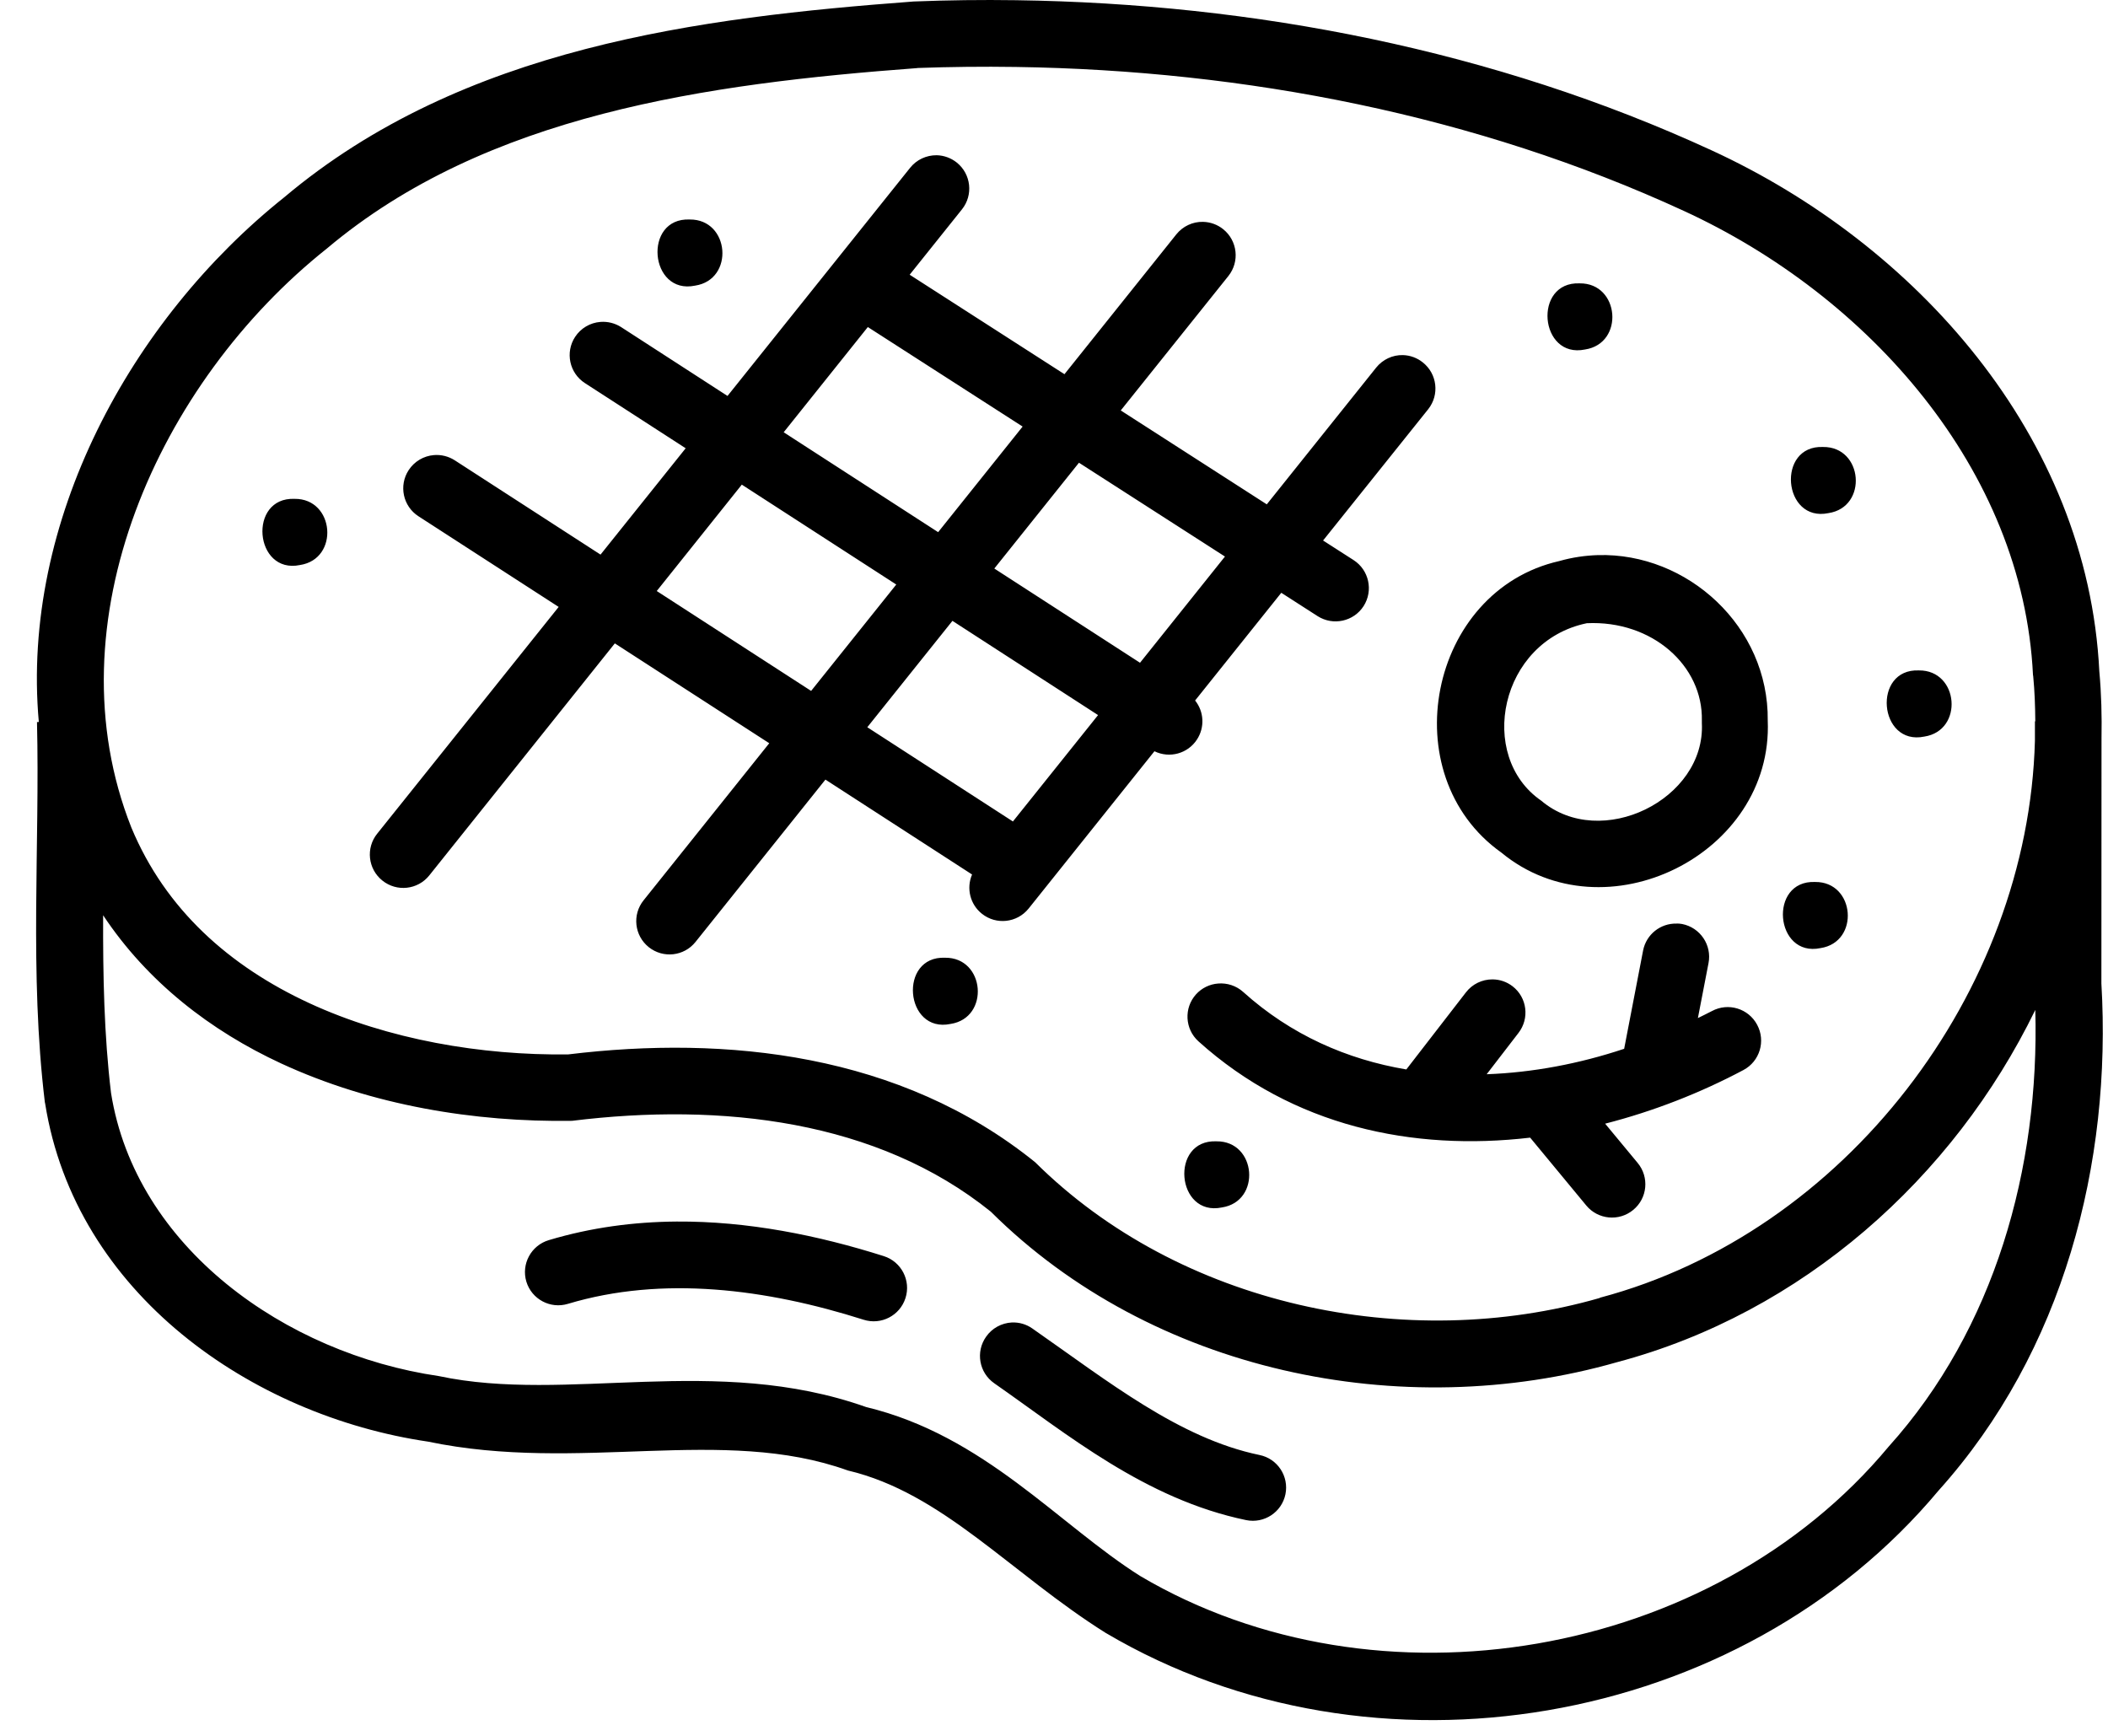
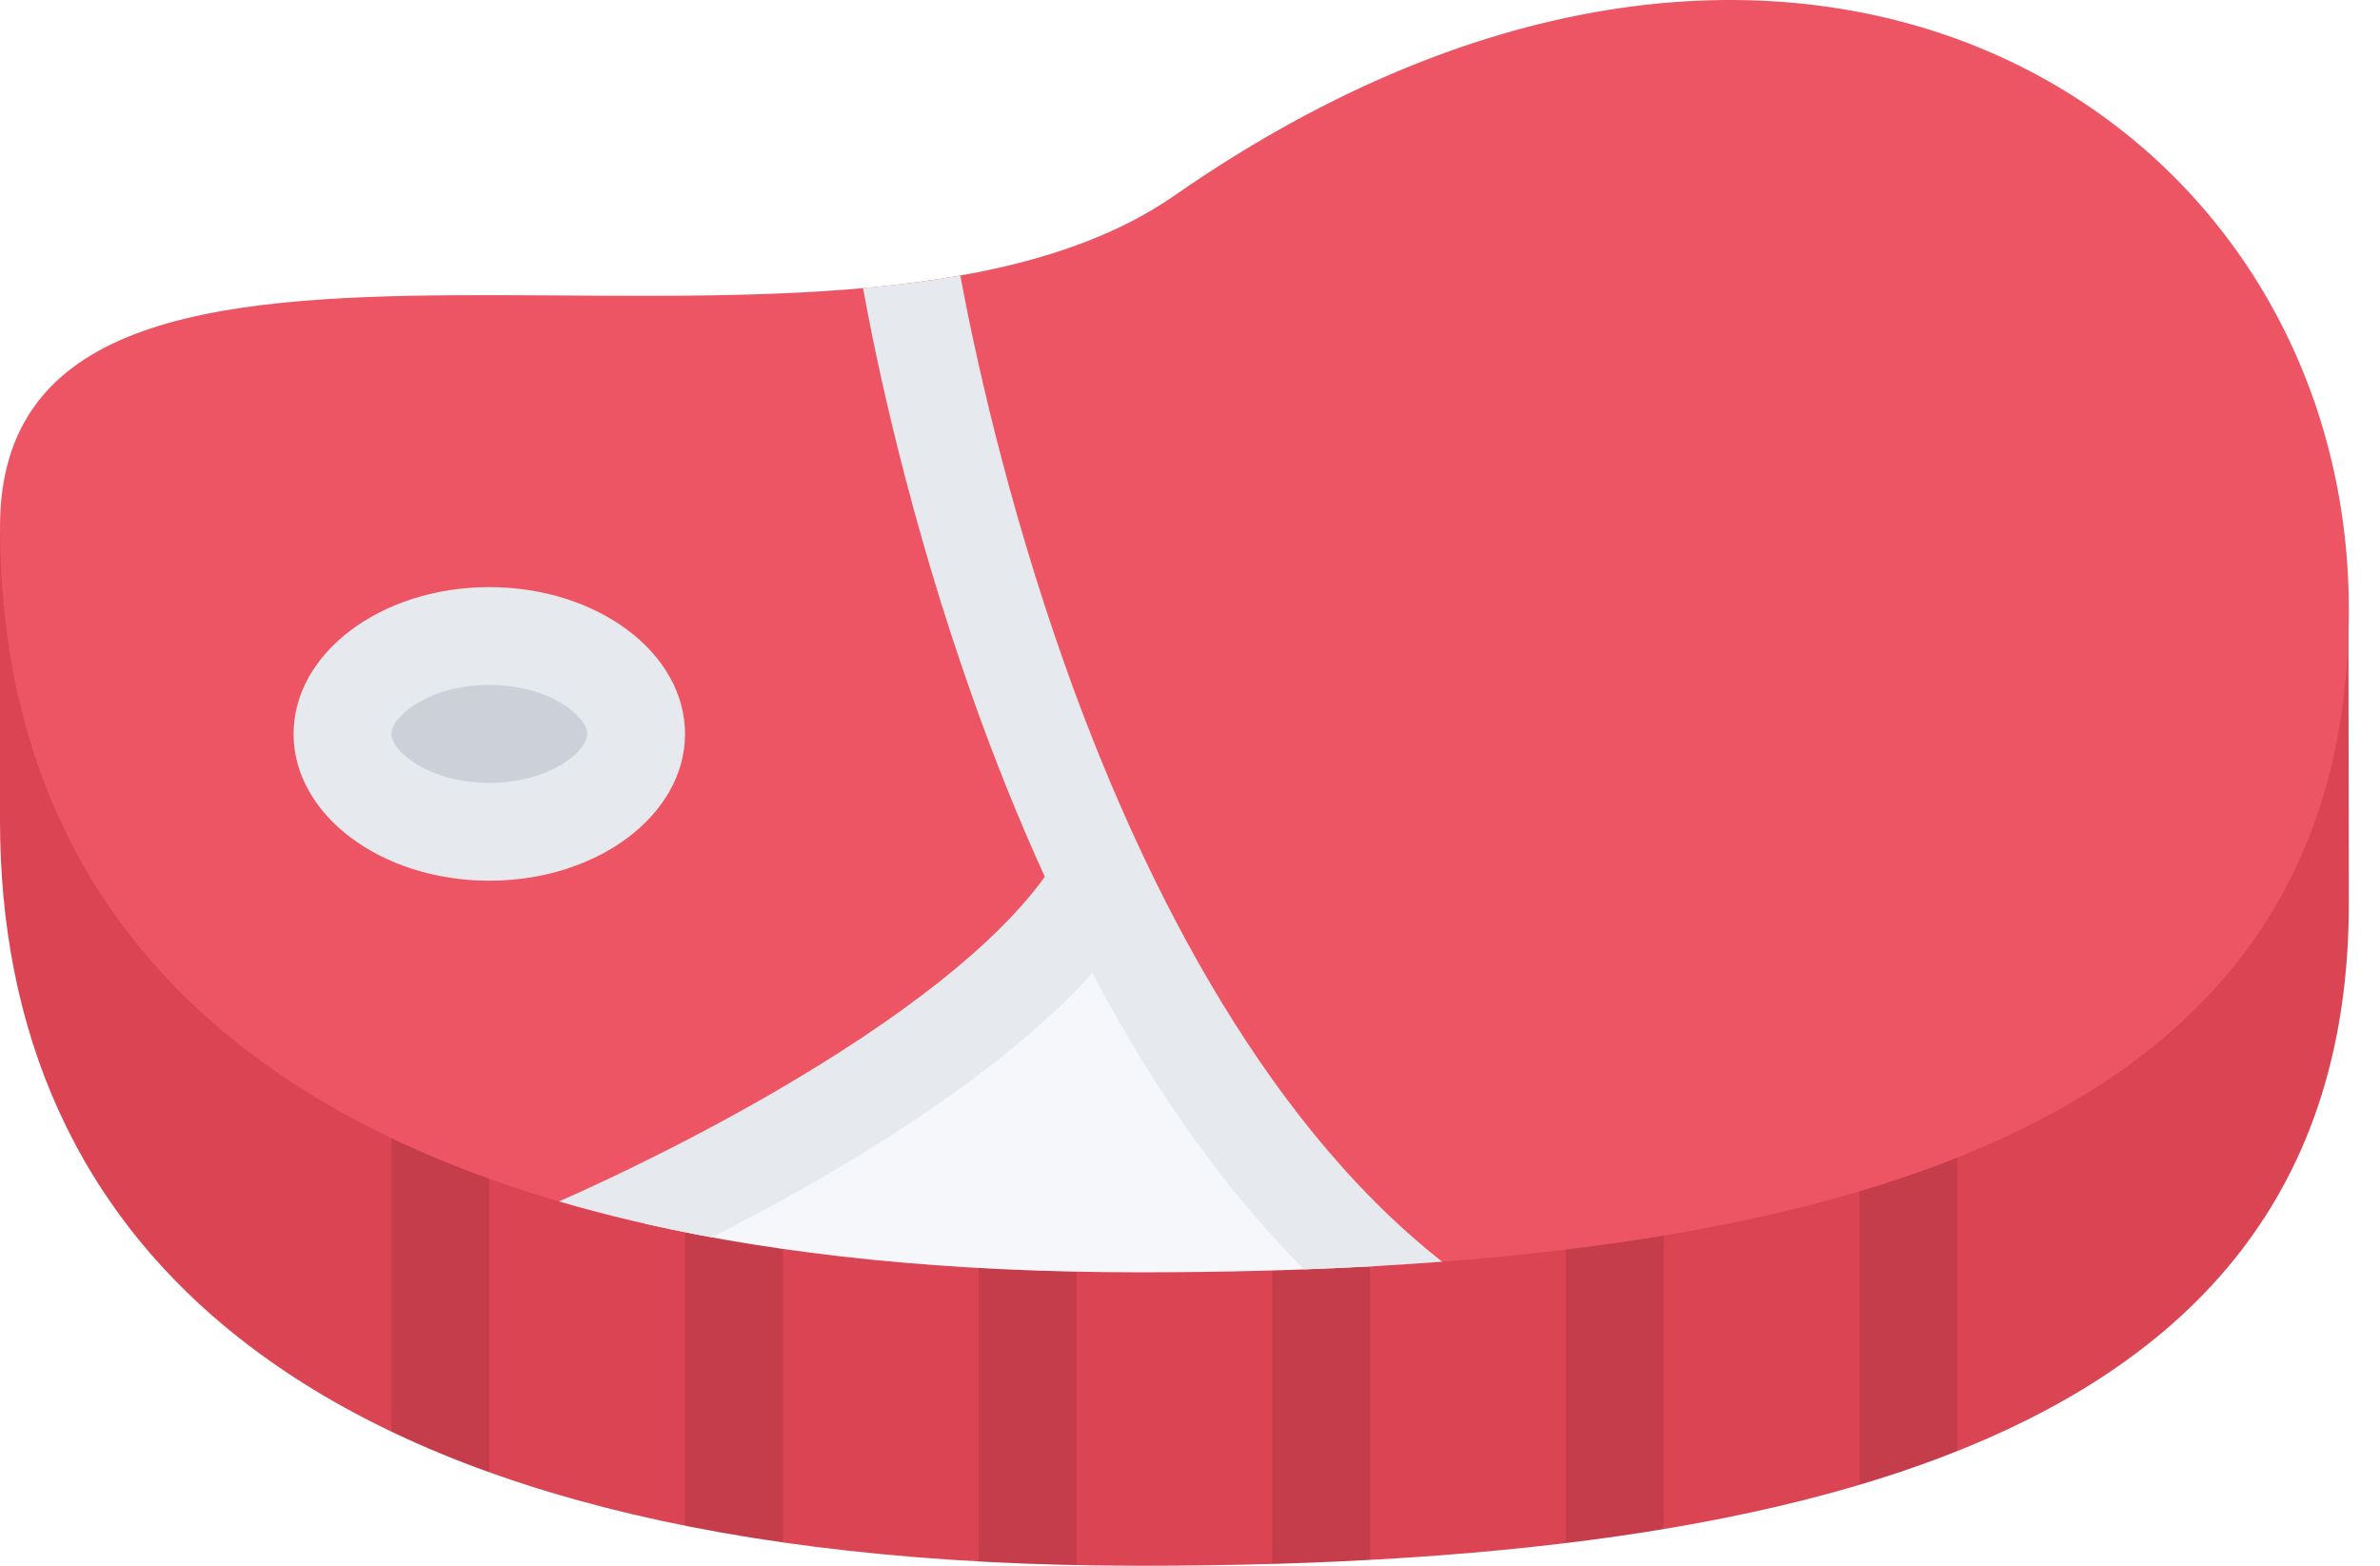
- <svg xmlns="http://www.w3.org/2000/svg" width="51" height="42" viewBox="0 0 51 42" fill="none">
-   <path d="M6.881 4.77C3.158 7.74 0.504 12.617 0.939 17.469L0.895 17.471C0.967 20.452 0.707 23.541 1.085 26.669C1.087 26.679 1.089 26.691 1.092 26.7C1.823 31.301 6.092 34.253 10.355 34.881C14.023 35.647 17.479 34.487 20.512 35.579C22.807 36.121 24.461 38.074 26.761 39.516V39.515C33.226 43.331 42.087 41.826 46.903 36.062C49.928 32.696 51.095 28.139 50.84 23.794C50.843 21.83 50.843 19.848 50.843 17.865C50.853 17.327 50.84 16.786 50.79 16.245C50.508 10.528 46.321 5.895 41.406 3.636C36.143 1.211 30.343 0.087 24.584 0.005C23.761 -0.007 22.939 0.003 22.105 0.036C16.924 0.424 11.196 1.137 6.881 4.77L6.881 4.77ZM22.197 1.645C22.988 1.617 23.783 1.608 24.577 1.62C30.136 1.702 35.712 2.787 40.734 5.101C45.206 7.156 48.943 11.36 49.185 16.329C49.186 16.341 49.189 16.354 49.191 16.366C49.226 16.728 49.238 17.09 49.241 17.453H49.232V17.925C49.068 24.013 44.636 29.824 38.712 31.398C38.708 31.401 38.705 31.401 38.701 31.406C34.019 32.751 28.536 31.588 25.043 28.12C21.785 25.489 17.579 25.046 13.747 25.512C11.651 25.539 9.39 25.155 7.479 24.27C5.56 23.381 4.006 22.012 3.178 20.023C1.214 15.068 3.827 9.257 7.91 6.012C11.765 2.765 17.097 2.027 22.197 1.647L22.197 1.645ZM22.661 3.756C22.411 3.754 22.174 3.865 22.019 4.06L17.601 9.58L15.025 7.913C14.877 7.819 14.701 7.775 14.526 7.789C14.277 7.808 14.051 7.942 13.914 8.151C13.669 8.525 13.775 9.027 14.152 9.27L16.589 10.846L14.529 13.419L11 11.136C10.851 11.041 10.675 10.997 10.499 11.011C10.25 11.031 10.024 11.165 9.887 11.375C9.643 11.749 9.749 12.25 10.125 12.492L13.516 14.685L9.126 20.171C8.846 20.518 8.902 21.026 9.25 21.305C9.598 21.586 10.108 21.53 10.386 21.181L14.875 15.567L18.611 17.983L15.572 21.782C15.291 22.13 15.347 22.639 15.697 22.918C16.044 23.194 16.549 23.138 16.826 22.792L19.97 18.863L23.518 21.159C23.374 21.493 23.471 21.883 23.756 22.109C24.103 22.386 24.608 22.329 24.886 21.983C25.901 20.715 26.915 19.446 27.93 18.177C28.296 18.356 28.738 18.234 28.959 17.893C29.15 17.601 29.131 17.22 28.914 16.949C29.609 16.08 30.304 15.211 30.999 14.343L31.878 14.908C32.253 15.147 32.751 15.038 32.991 14.664C33.23 14.289 33.121 13.791 32.747 13.551L32.01 13.078C32.858 12.018 33.707 10.959 34.555 9.899C34.83 9.551 34.771 9.046 34.424 8.77C34.287 8.659 34.118 8.597 33.943 8.592C33.691 8.585 33.451 8.699 33.294 8.895C32.412 9.998 31.53 11.1 30.648 12.203L27.115 9.931L29.72 6.677C29.996 6.33 29.94 5.825 29.595 5.547C29.457 5.435 29.285 5.372 29.107 5.368C28.856 5.361 28.616 5.475 28.459 5.671L25.753 9.054L22.008 6.647L23.273 5.066C23.551 4.719 23.495 4.213 23.149 3.934C23.01 3.823 22.839 3.76 22.661 3.756L22.661 3.756ZM16.686 5.311C15.551 5.263 15.71 7.142 16.817 6.911C17.775 6.765 17.657 5.301 16.686 5.311ZM38.218 6.856C37.083 6.809 37.242 8.687 38.348 8.456C39.306 8.31 39.188 6.846 38.218 6.856ZM20.996 7.913L24.741 10.321L22.697 12.876L18.96 10.459L20.996 7.913ZM44.107 10.815C42.972 10.767 43.131 12.646 44.238 12.415C45.196 12.269 45.077 10.805 44.107 10.815ZM26.104 11.196L29.636 13.466C28.951 14.322 28.266 15.179 27.581 16.036L24.056 13.756L26.104 11.196ZM17.947 11.726L21.684 14.143L19.624 16.717L15.889 14.3L17.947 11.726ZM7.128 12.07C5.992 12.023 6.152 13.901 7.258 13.671C8.216 13.525 8.098 12.061 7.128 12.07ZM38.66 13.431C38.351 13.441 38.037 13.486 37.725 13.575C34.563 14.291 33.682 18.75 36.322 20.628C38.822 22.691 42.903 20.679 42.768 17.434C42.794 15.159 40.825 13.37 38.66 13.431ZM23.043 15.022L26.566 17.302C25.88 18.16 25.193 19.018 24.506 19.876L20.983 17.596L23.043 15.022ZM41.174 17.434C41.173 17.456 41.173 17.474 41.174 17.494C41.268 19.343 38.731 20.594 37.288 19.373C35.727 18.298 36.278 15.518 38.391 15.079C39.972 15.004 41.205 16.109 41.174 17.434V17.434ZM46.425 16.221C45.29 16.174 45.449 18.052 46.556 17.822C47.514 17.676 47.395 16.212 46.425 16.221ZM43.914 21.34C42.778 21.293 42.938 23.171 44.044 22.94C45.002 22.794 44.884 21.33 43.914 21.34ZM23.97 29.316C27.865 33.191 33.898 34.455 39.129 32.957C43.597 31.769 47.257 28.511 49.241 24.436C49.347 28.269 48.255 32.155 45.693 35.002C41.414 40.145 33.331 41.523 27.59 38.135C25.616 36.892 23.817 34.733 20.954 34.044C17.307 32.753 13.73 33.958 10.616 33.295C6.899 32.751 3.279 30.177 2.686 26.444C2.517 25.037 2.49 23.601 2.495 22.145C3.567 23.761 5.096 24.94 6.8 25.73C8.995 26.746 11.483 27.155 13.839 27.119C17.469 26.672 21.227 27.107 23.97 29.316V29.316ZM40.567 22.347C40.173 22.335 39.83 22.609 39.753 22.995L39.294 25.377H39.292C38.206 25.739 37.081 25.951 35.968 25.992C36.224 25.659 36.48 25.326 36.737 24.993C37.009 24.642 36.947 24.136 36.595 23.864C36.455 23.756 36.284 23.697 36.108 23.697C35.856 23.696 35.619 23.812 35.466 24.011C34.985 24.634 34.505 25.255 34.024 25.876C32.588 25.634 31.229 25.039 30.076 24C29.911 23.852 29.692 23.779 29.471 23.797C29.266 23.812 29.074 23.906 28.936 24.059C28.639 24.389 28.665 24.897 28.994 25.195C31.284 27.258 34.187 27.858 37.02 27.526L38.378 29.168C38.662 29.511 39.171 29.559 39.514 29.274C39.858 28.991 39.906 28.482 39.621 28.138L38.834 27.188C40.004 26.888 41.138 26.444 42.18 25.89C42.575 25.68 42.723 25.19 42.512 24.796C42.303 24.401 41.812 24.251 41.418 24.463C41.307 24.522 41.191 24.576 41.078 24.633L41.335 23.303C41.42 22.866 41.134 22.443 40.697 22.357C40.654 22.35 40.611 22.345 40.567 22.345L40.567 22.347ZM22.865 23.173C21.73 23.126 21.889 25.005 22.996 24.775C23.954 24.629 23.836 23.163 22.865 23.173ZM29.431 27.615C28.296 27.567 28.455 29.445 29.562 29.215C30.52 29.069 30.402 27.605 29.431 27.615ZM16.367 29.556C15.335 29.564 14.298 29.7 13.277 30.006C12.849 30.134 12.606 30.585 12.735 31.012C12.865 31.437 13.316 31.677 13.741 31.547C16.027 30.861 18.538 31.183 20.895 31.932C21.319 32.066 21.77 31.832 21.906 31.41C22.044 30.985 21.809 30.529 21.383 30.393C19.794 29.889 18.087 29.544 16.367 29.556V29.556ZM24.481 31.998C24.231 32.011 24 32.137 23.857 32.343C23.599 32.708 23.687 33.212 24.053 33.468C25.815 34.696 27.7 36.272 30.149 36.78C30.584 36.869 31.009 36.59 31.099 36.156C31.189 35.719 30.907 35.292 30.47 35.204C28.528 34.801 26.808 33.421 24.974 32.142C24.83 32.041 24.657 31.991 24.481 31.998V31.998Z" fill="black" />
+ <svg xmlns="http://www.w3.org/2000/svg" width="76" height="50" viewBox="0 0 76 50" fill="none">
+   <path d="M74.991 19.758L71.008 16.826C64.693 8.627 51.657 5.777 37.502 15.62C36.832 16.084 36.102 16.485 35.324 16.826L0 16.995C0 16.995 0 26.034 0 26.199C0 39.423 9.376 50 36.416 50C60.31 50 75.005 44.712 75.005 28.843C75.005 27.776 74.991 19.758 74.991 19.758Z" fill="#DA4453" />
+   <path opacity="0.1" d="M62.502 46.335V34.831H59.378V47.416C60.472 47.088 61.514 46.731 62.502 46.335Z" fill="black" />
+   <path opacity="0.1" d="M53.127 48.828V37.825H50.002V49.277C51.076 49.146 52.115 48.997 53.127 48.828Z" fill="black" />
+   <path opacity="0.1" d="M43.751 49.812V38.997H40.627V49.943C41.691 49.911 42.73 49.87 43.751 49.812Z" fill="black" />
+   <path opacity="0.1" d="M34.377 49.979V38.997H31.252V49.863C32.264 49.917 33.306 49.959 34.377 49.979Z" fill="black" />
+   <path opacity="0.1" d="M25.001 49.256V38.289H21.875V48.723C22.878 48.922 23.918 49.1 25.001 49.256Z" fill="black" />
+   <path opacity="0.1" d="M15.626 47.015V34.831H12.5V45.717C13.477 46.184 14.518 46.619 15.626 47.015Z" fill="black" />
+   <path d="M37.502 6.246C26.569 13.846 0 3.603 0 16.826C0 30.049 9.376 40.629 36.416 40.629C60.31 40.629 75.005 35.339 75.005 19.47C75.005 3.603 57.357 -7.556 37.502 6.246Z" fill="#ED5564" />
+   <path d="M15.626 26.561C13.085 26.561 10.938 25.13 10.938 23.436C10.938 21.743 13.085 20.312 15.626 20.312C18.167 20.312 20.314 21.743 20.314 23.436C20.314 25.13 18.167 26.561 15.626 26.561Z" fill="#CCD1D9" />
+   <path d="M15.626 18.749C12.174 18.749 9.375 20.848 9.375 23.437C9.375 26.025 12.174 28.124 15.626 28.124C19.077 28.124 21.875 26.025 21.875 23.437C21.875 20.848 19.077 18.749 15.626 18.749ZM15.626 25C13.687 25 12.5 23.988 12.5 23.437C12.5 22.885 13.687 21.873 15.626 21.873C17.564 21.873 18.751 22.885 18.751 23.437C18.751 23.988 17.564 25 15.626 25Z" fill="#E6E9ED" />
+   <path d="M20.577 39.072C25.004 40.077 30.251 40.629 36.416 40.629C39.021 40.629 41.517 40.565 43.895 40.432L35.094 28.479L20.577 39.072Z" fill="#F5F7FA" />
+   <path d="M34.047 21.351C32.116 15.935 31.082 11.049 30.666 8.798C29.663 8.977 28.623 9.105 27.559 9.201C27.971 11.476 29.027 16.565 31.084 22.347C31.791 24.334 32.553 26.22 33.364 27.998C31.848 30.106 28.858 32.482 24.649 34.916C21.398 36.795 18.45 38.104 17.85 38.365C19.364 38.809 20.988 39.194 22.726 39.512C26.345 37.676 31.704 34.593 34.88 31.075C35.471 32.189 36.085 33.254 36.719 34.261C38.241 36.676 39.888 38.772 41.641 40.535C43.157 40.48 44.63 40.397 46.054 40.29C40.076 35.6 36.252 27.534 34.047 21.351Z" fill="#E6E9ED" />
</svg>
